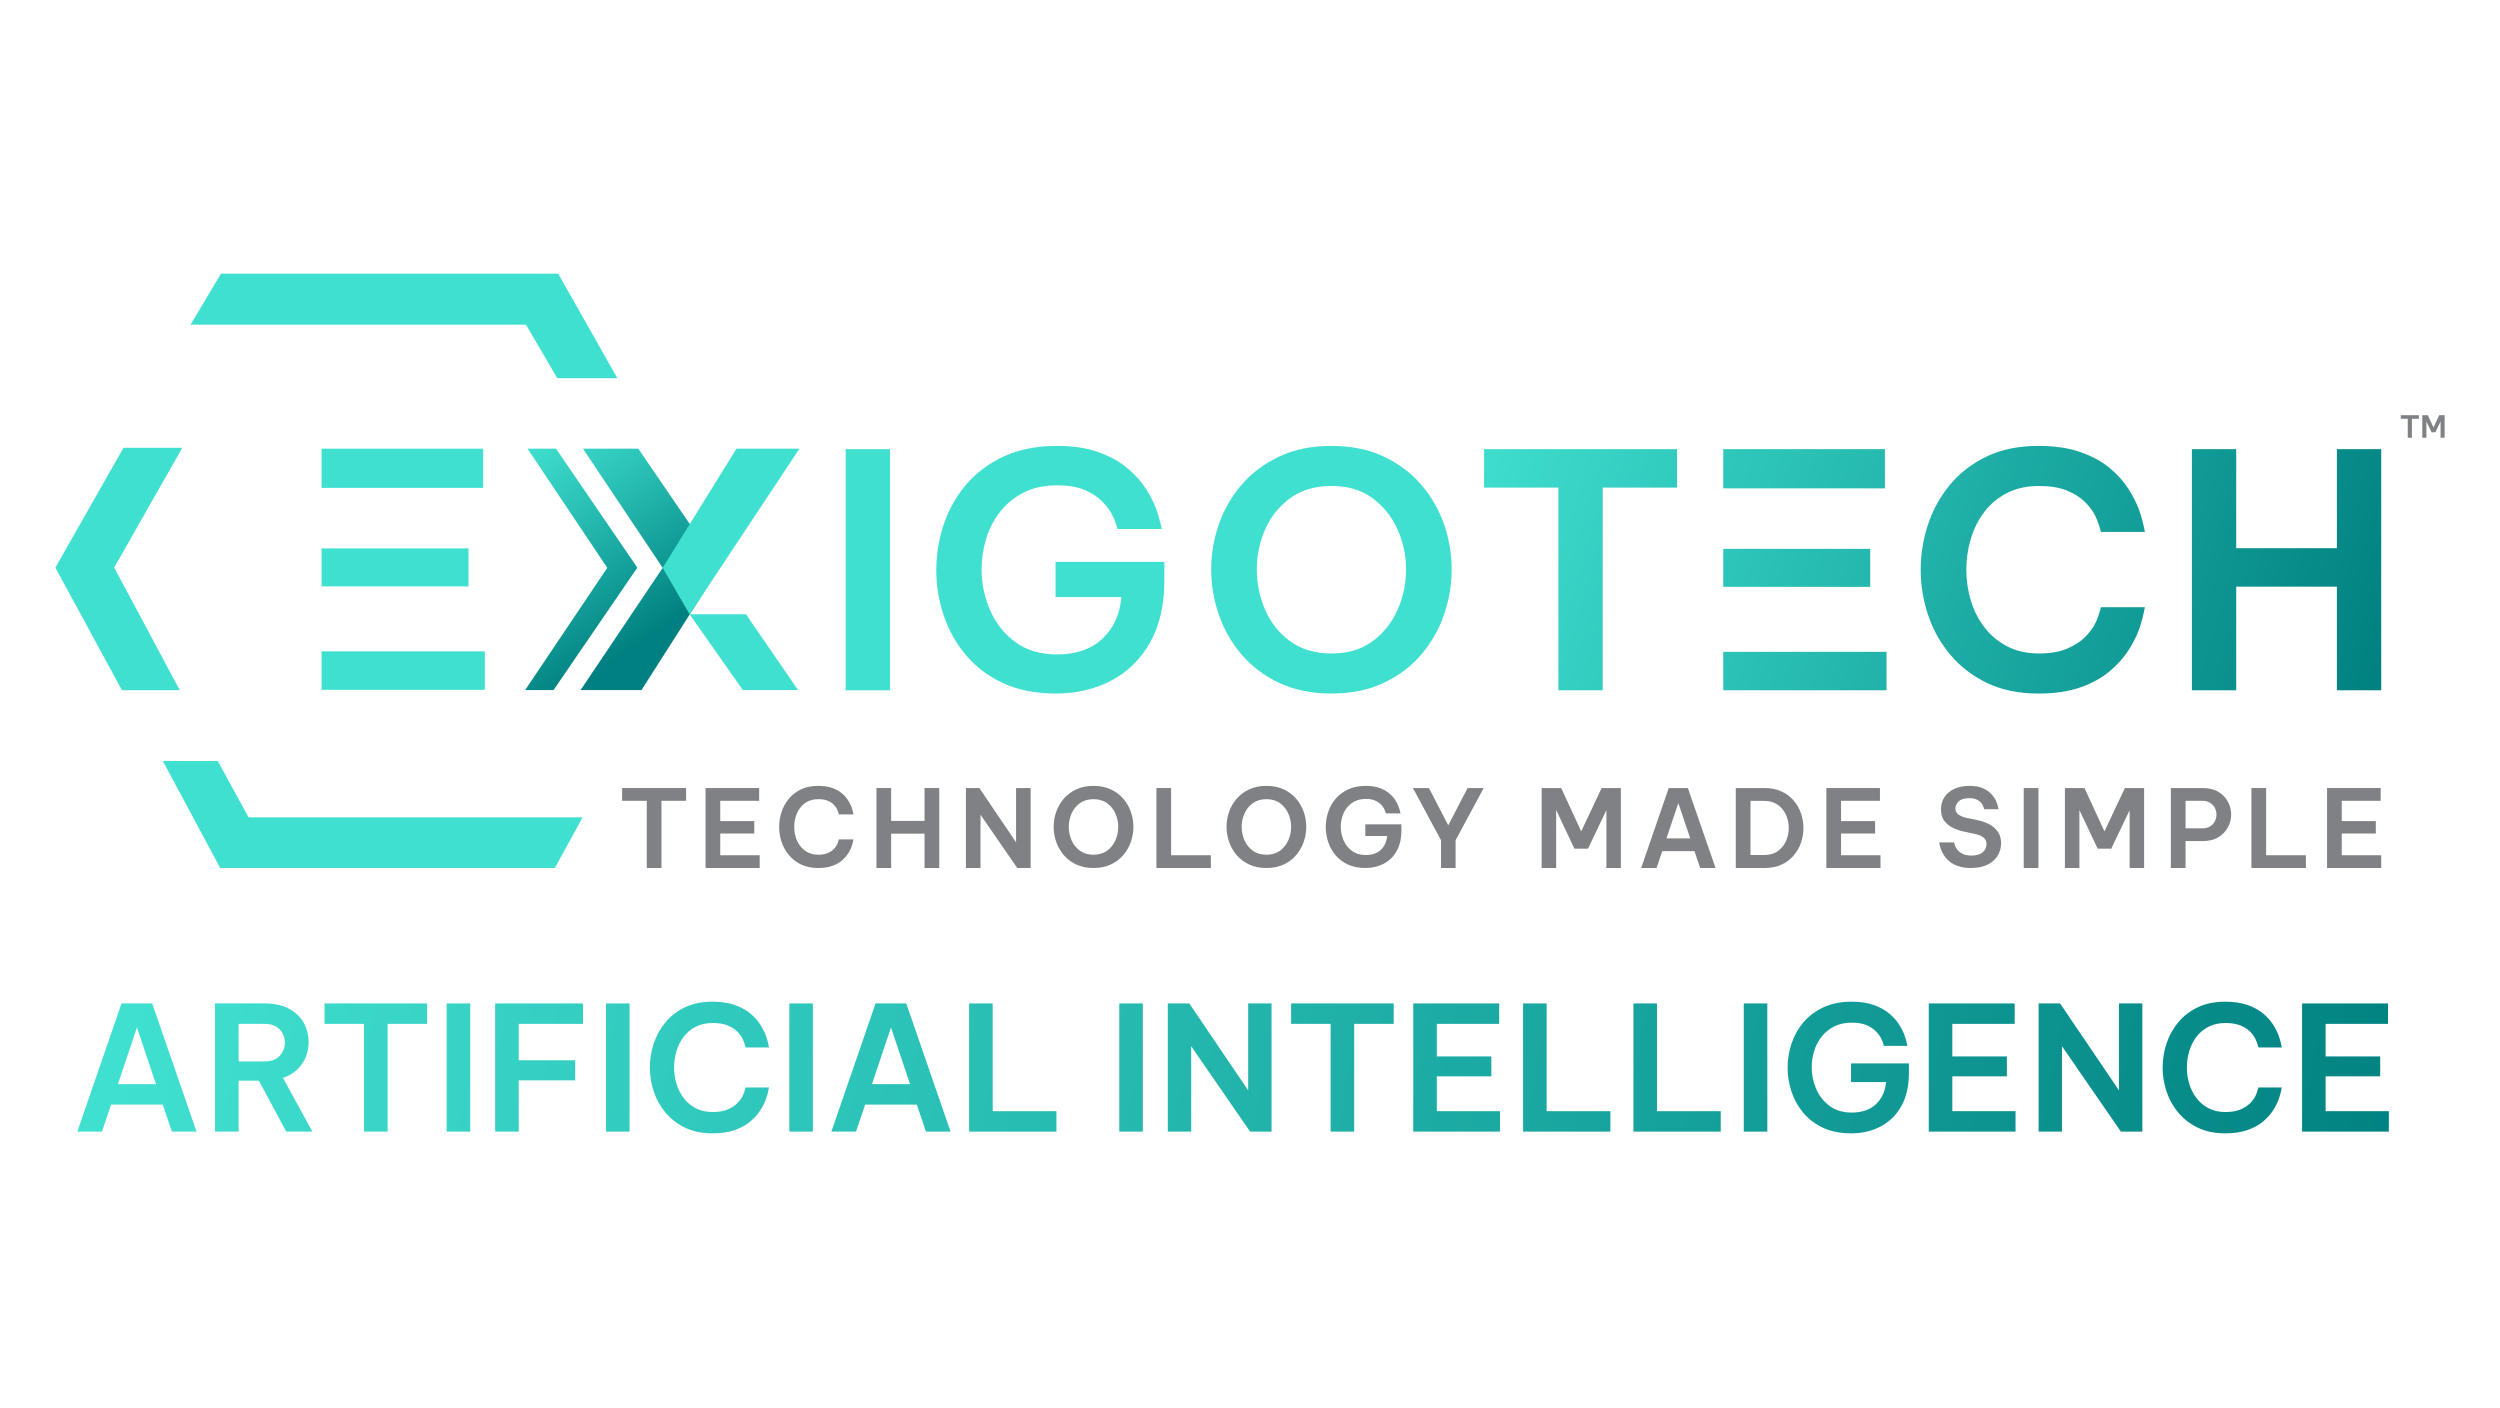
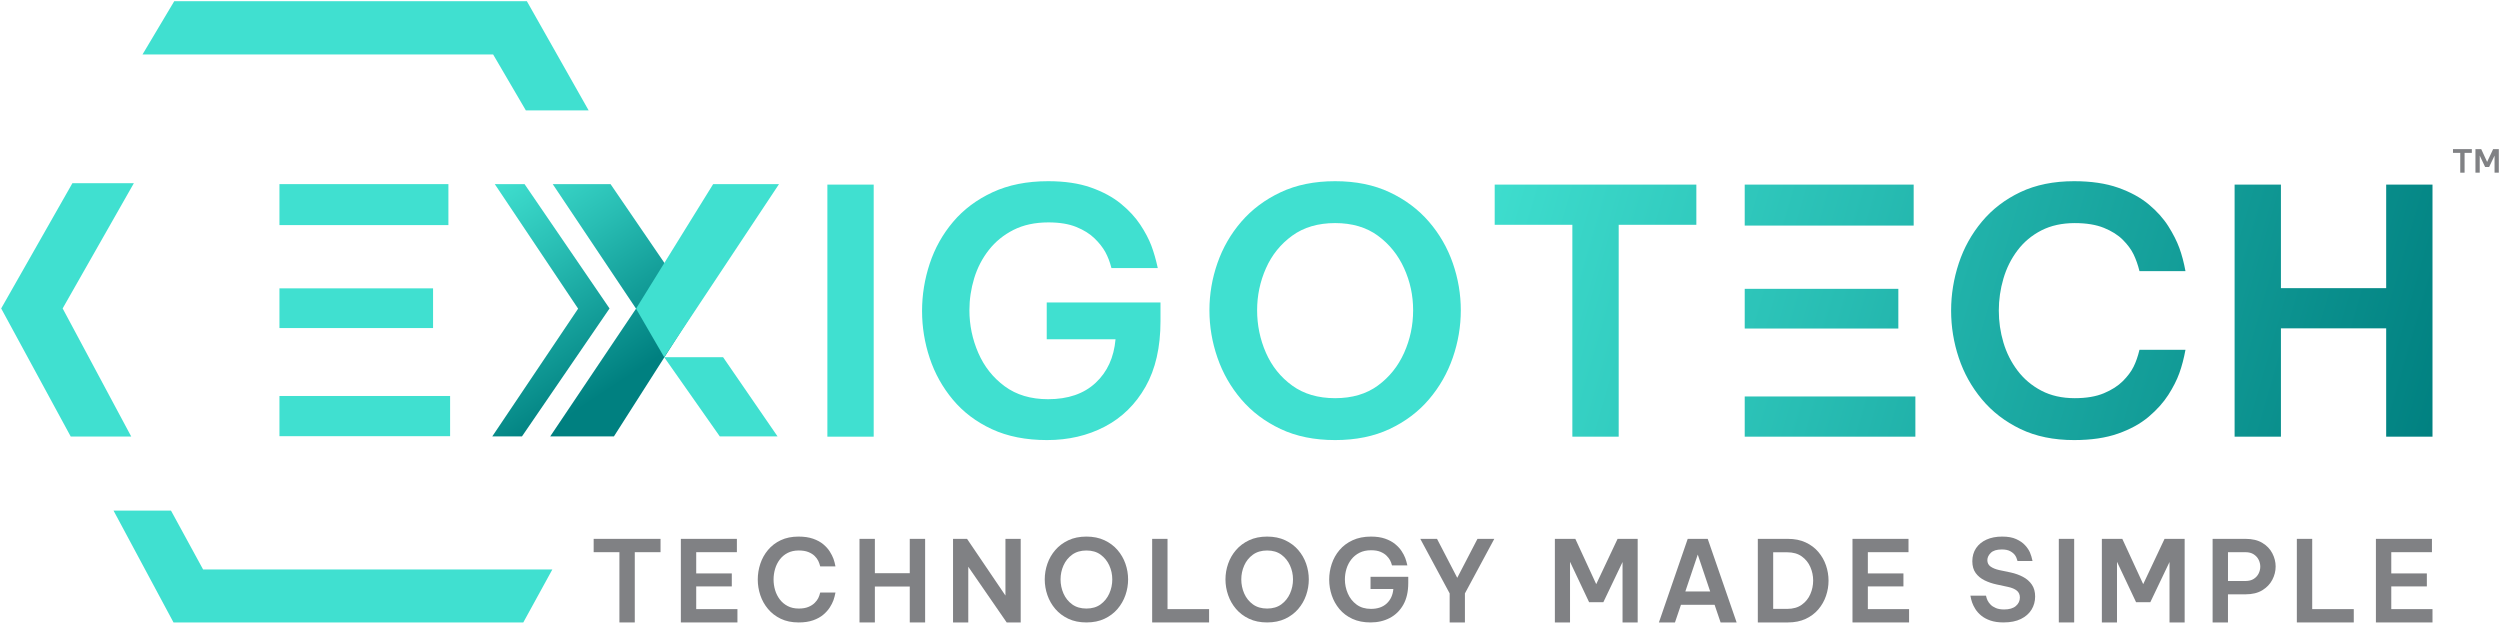
- <svg xmlns="http://www.w3.org/2000/svg" xmlns:xlink="http://www.w3.org/1999/xlink" id="Layer_1" data-name="Layer 1" viewBox="0 0 2209.88 1243.75">
+ <svg xmlns="http://www.w3.org/2000/svg" xmlns:xlink="http://www.w3.org/1999/xlink" id="Layer_1" data-name="Layer 1" viewBox="47.94 240.93 2114.01 527.34">
  <defs>
    <style>
      .cls-1 {
        fill: url(#linear-gradient-15);
      }

      .cls-2 {
        fill: url(#linear-gradient-13);
      }

      .cls-3 {
        fill: url(#linear-gradient-28);
      }

      .cls-4 {
        fill: url(#linear-gradient-2);
      }

      .cls-5 {
        fill: url(#linear-gradient-25);
      }

      .cls-6 {
        fill: url(#linear-gradient-10);
      }

      .cls-7 {
        fill: url(#linear-gradient-12);
      }

      .cls-8 {
        fill: url(#linear-gradient-27);
      }

      .cls-9 {
        fill: url(#linear-gradient-26);
      }

      .cls-10 {
        fill: url(#linear-gradient-4);
      }

      .cls-11 {
        fill: url(#linear-gradient-30);
      }

      .cls-12 {
        fill: url(#linear-gradient-3);
      }

      .cls-13 {
        fill: url(#linear-gradient-5);
      }

      .cls-14 {
        fill: url(#linear-gradient-22);
      }

      .cls-15 {
        fill: url(#linear-gradient-24);
      }

      .cls-16 {
        fill: url(#linear-gradient-8);
      }

      .cls-17 {
        fill: url(#linear-gradient-14);
      }

      .cls-18 {
        fill: url(#linear-gradient-29);
      }

      .cls-19 {
        fill: url(#linear-gradient-20);
      }

      .cls-20 {
        fill: url(#linear-gradient-17);
      }

      .cls-21 {
        fill: url(#linear-gradient-7);
      }

      .cls-22 {
        fill: url(#linear-gradient-9);
      }

      .cls-23 {
        fill: url(#linear-gradient-11);
      }

      .cls-24 {
        fill: url(#linear-gradient-19);
      }

      .cls-25 {
        fill: url(#linear-gradient-6);
      }

      .cls-26 {
        fill: #40e0d0;
      }

      .cls-27 {
        fill: url(#linear-gradient-21);
      }

      .cls-28 {
        fill: #808184;
      }

      .cls-29 {
        fill: url(#linear-gradient-16);
      }

      .cls-30 {
        fill: url(#linear-gradient);
      }

      .cls-31 {
        fill: #808184;
      }

      .cls-32 {
        fill: url(#linear-gradient-23);
      }

      .cls-33 {
        fill: url(#linear-gradient-18);
      }
    </style>
    <linearGradient id="linear-gradient" x1="424.6" y1="421.35" x2="536.55" y2="590.21" gradientUnits="userSpaceOnUse">
      <stop offset="0" stop-color="#40e0d0" />
      <stop offset=".39" stop-color="#28bdb3" />
      <stop offset=".99" stop-color="teal" />
    </linearGradient>
    <linearGradient id="linear-gradient-2" x1="1266.45" y1="456.27" x2="2086.77" y2="693.73" gradientUnits="userSpaceOnUse">
      <stop offset="0" stop-color="#40e0d0" />
      <stop offset=".39" stop-color="#28bdb3" />
      <stop offset="1" stop-color="teal" />
    </linearGradient>
    <linearGradient id="linear-gradient-3" x1="1279.13" y1="412.48" x2="2099.43" y2="649.93" xlink:href="#linear-gradient-2" />
    <linearGradient id="linear-gradient-4" x1="1255.32" y1="494.73" x2="2075.63" y2="732.19" xlink:href="#linear-gradient-2" />
    <linearGradient id="linear-gradient-5" x1="1303.03" y1="329.92" x2="2123.33" y2="567.38" xlink:href="#linear-gradient-2" />
    <linearGradient id="linear-gradient-6" x1="1295.26" y1="356.77" x2="2115.56" y2="594.23" xlink:href="#linear-gradient-2" />
    <linearGradient id="linear-gradient-7" x1="1312.17" y1="298.36" x2="2132.47" y2="535.81" xlink:href="#linear-gradient-2" />
    <linearGradient id="linear-gradient-8" x1="466.87" y1="393.33" x2="578.82" y2="562.19" gradientUnits="userSpaceOnUse">
      <stop offset="0" stop-color="#40e0d0" />
      <stop offset=".39" stop-color="#28bdb3" />
      <stop offset=".99" stop-color="teal" />
    </linearGradient>
    <linearGradient id="linear-gradient-9" x1="101.92" y1="943.72" x2="2113.99" y2="1305.26" xlink:href="#linear-gradient-2" />
    <linearGradient id="linear-gradient-10" x1="105.46" y1="923.99" x2="2117.53" y2="1285.54" xlink:href="#linear-gradient-2" />
    <linearGradient id="linear-gradient-11" x1="109.68" y1="900.51" x2="2121.75" y2="1262.06" xlink:href="#linear-gradient-2" />
    <linearGradient id="linear-gradient-12" x1="111.42" y1="890.84" x2="2123.49" y2="1252.38" xlink:href="#linear-gradient-2" />
    <linearGradient id="linear-gradient-13" x1="113.65" y1="878.43" x2="2125.72" y2="1239.97" xlink:href="#linear-gradient-2" />
    <linearGradient id="linear-gradient-14" x1="115.83" y1="866.32" x2="2127.9" y2="1227.86" xlink:href="#linear-gradient-2" />
    <linearGradient id="linear-gradient-15" x1="118.45" y1="851.71" x2="2130.52" y2="1213.25" xlink:href="#linear-gradient-2" />
    <linearGradient id="linear-gradient-16" x1="120.9" y1="838.12" x2="2132.96" y2="1199.66" xlink:href="#linear-gradient-2" />
    <linearGradient id="linear-gradient-17" x1="122.77" y1="827.7" x2="2134.83" y2="1189.24" xlink:href="#linear-gradient-2" />
    <linearGradient id="linear-gradient-18" x1="125.87" y1="810.45" x2="2137.93" y2="1171.99" xlink:href="#linear-gradient-2" />
    <linearGradient id="linear-gradient-19" x1="130.02" y1="787.34" x2="2142.09" y2="1148.88" xlink:href="#linear-gradient-2" />
    <linearGradient id="linear-gradient-20" x1="132.47" y1="773.71" x2="2144.54" y2="1135.25" xlink:href="#linear-gradient-2" />
    <linearGradient id="linear-gradient-21" x1="136.41" y1="751.79" x2="2148.48" y2="1113.33" xlink:href="#linear-gradient-2" />
    <linearGradient id="linear-gradient-22" x1="139.01" y1="737.31" x2="2151.08" y2="1098.86" xlink:href="#linear-gradient-2" />
    <linearGradient id="linear-gradient-23" x1="141.18" y1="725.21" x2="2153.25" y2="1086.76" xlink:href="#linear-gradient-2" />
    <linearGradient id="linear-gradient-24" x1="144.23" y1="708.23" x2="2156.3" y2="1069.78" xlink:href="#linear-gradient-2" />
    <linearGradient id="linear-gradient-25" x1="147.29" y1="691.26" x2="2159.35" y2="1052.8" xlink:href="#linear-gradient-2" />
    <linearGradient id="linear-gradient-26" x1="149.94" y1="676.5" x2="2162" y2="1038.04" xlink:href="#linear-gradient-2" />
    <linearGradient id="linear-gradient-27" x1="153.26" y1="657.99" x2="2165.33" y2="1019.53" xlink:href="#linear-gradient-2" />
    <linearGradient id="linear-gradient-28" x1="156.55" y1="639.72" x2="2168.61" y2="1001.26" xlink:href="#linear-gradient-2" />
    <linearGradient id="linear-gradient-29" x1="160.28" y1="618.94" x2="2172.35" y2="980.48" xlink:href="#linear-gradient-2" />
    <linearGradient id="linear-gradient-30" x1="163.58" y1="600.55" x2="2175.65" y2="962.1" xlink:href="#linear-gradient-2" />
  </defs>
  <g>
    <path class="cls-31" d="M2128.34,386.96v-16.76h-6.15v-3.18h15.95v3.18h-6.14v16.76h-3.66Z" />
    <path class="cls-31" d="M2141.19,386.96v-19.94h4.88l4.99,10.81,5.09-10.81h4.8v19.94h-3.61v-14.42l-4.58,9.59h-3.4l-4.55-9.65v14.47h-3.61Z" />
  </g>
  <g>
    <g>
      <g>
        <g>
          <g>
            <polygon class="cls-30" points="466.33 396.62 536.8 501.93 464.2 609.97 489.31 609.97 563.37 501.77 491.51 396.62 466.33 396.62" />
            <g>
              <path class="cls-26" d="M747.57,610.18v-213.15h39.17v213.15h-39.17Z" />
              <path class="cls-26" d="M933.35,613.06c-17.86,0-33.41-3.07-46.66-9.22-13.25-6.14-24.24-14.45-32.98-24.92-8.74-10.46-15.27-22.18-19.59-35.14-4.32-12.96-6.48-26.26-6.48-39.89s2.16-26.98,6.48-40.04c4.32-13.05,10.89-24.82,19.73-35.28,8.83-10.46,19.97-18.82,33.41-25.06,13.44-6.24,29.09-9.36,46.95-9.36,14.02,0,26.07,1.78,36.15,5.33,10.08,3.55,18.53,8.11,25.35,13.68,6.81,5.57,12.29,11.48,16.42,17.71,4.13,6.24,7.25,12.15,9.36,17.71,2.11,5.57,3.93,11.91,5.47,19.01h-39.17c-1.35-5.19-3.08-9.7-5.19-13.54-2.12-3.84-5.14-7.68-9.07-11.52-3.94-3.84-9.07-7.06-15.41-9.65-6.34-2.59-14.21-3.89-23.62-3.89-11.33,0-21.17,2.12-29.52,6.34-8.35,4.23-15.32,9.89-20.88,17-5.57,7.1-9.7,15.08-12.39,23.9-2.69,8.84-4.03,17.86-4.03,27.08,0,12.49,2.49,24.48,7.49,36.01,4.99,11.52,12.43,20.93,22.32,28.23,9.89,7.3,22.13,10.95,36.72,10.95,16.9,0,30.29-4.61,40.18-13.83,9.89-9.22,15.51-21.5,16.85-36.87h-58.18v-31.11h96.2v15.84c0,22.08-4.23,40.57-12.67,55.45-8.45,14.88-19.93,26.12-34.42,33.7-14.5,7.59-30.78,11.38-48.82,11.38Z" />
              <path class="cls-26" d="M1176.92,613.06c-17.47,0-32.84-3.12-46.08-9.36-13.25-6.24-24.34-14.59-33.27-25.06-8.93-10.46-15.65-22.22-20.16-35.28-4.52-13.06-6.77-26.4-6.77-40.04s2.25-26.93,6.77-39.89c4.51-12.96,11.23-24.63,20.16-35,8.93-10.37,20.02-18.67,33.27-24.92,13.25-6.24,28.61-9.36,46.08-9.36s32.84,3.12,46.08,9.36c13.25,6.24,24.34,14.55,33.27,24.92,8.93,10.37,15.65,22.03,20.16,35,4.51,12.96,6.77,26.26,6.77,39.89s-2.26,26.98-6.77,40.04c-4.52,13.06-11.24,24.82-20.16,35.28-8.93,10.47-20.02,18.82-33.27,25.06-13.25,6.24-28.61,9.36-46.08,9.36ZM1176.92,577.63c14.4,0,26.45-3.55,36.15-10.66,9.69-7.1,17.09-16.32,22.18-27.65,5.09-11.33,7.64-23.33,7.64-36.01s-2.55-24.34-7.64-35.57c-5.09-11.23-12.48-20.4-22.18-27.51-9.7-7.1-21.75-10.66-36.15-10.66s-26.5,3.56-36.29,10.66c-9.79,7.11-17.19,16.27-22.18,27.51-4.99,11.23-7.49,23.09-7.49,35.57s2.49,24.68,7.49,36.01c4.99,11.33,12.39,20.55,22.18,27.65,9.79,7.11,21.89,10.66,36.29,10.66Z" />
              <path class="cls-4" d="M1377.53,610.18v-179.16h-65.67v-33.99h170.52v33.99h-65.67v179.16h-39.17Z" />
              <rect class="cls-12" x="1523.28" y="485.17" width="129.9" height="33.57" />
              <rect class="cls-10" x="1523.28" y="576.19" width="144.31" height="33.99" />
              <rect class="cls-13" x="1523.28" y="397.03" width="142.87" height="34.65" />
              <path class="cls-25" d="M1801.8,613.06c-17.28,0-32.4-3.12-45.37-9.36-12.96-6.24-23.81-14.59-32.55-25.06-8.74-10.46-15.27-22.18-19.59-35.14-4.32-12.96-6.48-26.26-6.48-39.89s2.16-26.98,6.48-40.04c4.32-13.06,10.85-24.82,19.59-35.28,8.73-10.46,19.59-18.77,32.55-24.92,12.96-6.14,28.08-9.22,45.37-9.22,14.4,0,26.79,1.83,37.16,5.47,10.37,3.65,19.01,8.35,25.92,14.11,6.91,5.76,12.43,11.91,16.56,18.43,4.13,6.53,7.24,12.67,9.36,18.44,2.11,5.76,3.84,12.29,5.18,19.59h-38.88c-1.35-5.37-3.03-10.13-5.04-14.26-2.02-4.13-5.04-8.21-9.07-12.24-4.03-4.03-9.36-7.39-15.99-10.08-6.62-2.69-14.83-4.03-24.63-4.03-10.76,0-20.16,2.07-28.23,6.19-8.07,4.13-14.79,9.75-20.16,16.85-5.38,7.1-9.36,15.08-11.95,23.91-2.59,8.83-3.89,17.86-3.89,27.08s1.3,18.19,3.89,26.93c2.59,8.74,6.58,16.66,11.95,23.76,5.37,7.1,12.1,12.77,20.16,16.99,8.07,4.22,17.47,6.34,28.23,6.34,9.79,0,18-1.39,24.63-4.18,6.63-2.78,11.95-6.19,15.99-10.22,4.03-4.03,7.06-8.07,9.07-12.1,2.02-4.03,3.69-8.83,5.04-14.4h38.88c-1.34,7.3-3.08,13.88-5.18,19.73-2.12,5.86-5.23,12-9.36,18.44-4.13,6.43-9.65,12.58-16.56,18.43-6.91,5.86-15.55,10.61-25.92,14.26-10.37,3.65-22.76,5.47-37.16,5.47Z" />
              <path class="cls-21" d="M1937.53,610.18v-213.15h39.17v87.56h89v-87.56h39.17v213.15h-39.17v-91.6h-89v91.6h-39.17Z" />
            </g>
          </g>
          <polygon class="cls-26" points="464.94 286.99 492.62 334.31 545.71 334.31 493.45 241.93 195.29 241.93 168.45 286.99 464.94 286.99" />
          <polygon class="cls-26" points="219.67 722.46 192.53 672.69 143.94 672.69 194.66 767.27 490.44 767.27 515.02 722.46 219.67 722.46" />
          <polygon class="cls-26" points="100.92 501.74 161.14 395.83 109.17 395.83 48.94 501.75 107.76 610.08 158.92 610.08 100.92 501.74" />
          <polygon class="cls-16" points="515.32 396.62 585.78 501.93 513.19 609.97 567.06 609.97 636.08 501.77 564.22 396.62 515.32 396.62" />
          <g>
            <polygon class="cls-26" points="706.67 396.62 650.99 396.62 585.78 501.93 609.57 542.98 706.67 396.62" />
            <polygon class="cls-26" points="659.39 542.99 609.58 542.99 656.61 609.97 705.45 609.97 659.39 542.99" />
          </g>
        </g>
        <g>
          <rect class="cls-26" x="284.24" y="484.76" width="129.9" height="33.57" />
          <rect class="cls-26" x="284.24" y="575.78" width="144.31" height="33.99" />
          <rect class="cls-26" x="284.24" y="396.62" width="142.87" height="34.65" />
        </g>
      </g>
      <g>
        <path class="cls-28" d="M571.72,767.27v-59.41h-21.78v-11.27h56.55v11.27h-21.78v59.41h-12.99Z" />
        <path class="cls-28" d="M623.67,767.27v-70.68h47.38v11.27h-34.39v17.96h30.09v10.98h-30.09v19.2h34.86v11.27h-47.85Z" />
        <path class="cls-28" d="M723.19,767.27c-5.73,0-10.74-1.04-15.04-3.11-4.3-2.07-7.9-4.84-10.79-8.31-2.9-3.47-5.07-7.35-6.5-11.65-1.43-4.3-2.15-8.71-2.15-13.23s.72-8.94,2.15-13.28c1.43-4.33,3.59-8.23,6.5-11.7,2.89-3.47,6.49-6.22,10.79-8.26,4.3-2.04,9.31-3.06,15.04-3.06,4.78,0,8.88.61,12.32,1.82,3.44,1.21,6.31,2.77,8.59,4.68,2.29,1.91,4.13,3.95,5.49,6.11,1.37,2.17,2.4,4.2,3.11,6.11.7,1.91,1.27,4.08,1.72,6.5h-12.9c-.45-1.78-1-3.36-1.67-4.73-.67-1.37-1.67-2.72-3.01-4.06-1.34-1.34-3.11-2.45-5.3-3.34-2.2-.89-4.92-1.34-8.17-1.34-3.57,0-6.69.69-9.36,2.05-2.67,1.37-4.9,3.23-6.69,5.59-1.78,2.36-3.1,5-3.96,7.93-.86,2.93-1.29,5.92-1.29,8.98s.43,6.03,1.29,8.93c.86,2.9,2.18,5.52,3.96,7.88,1.78,2.36,4.01,4.24,6.69,5.64,2.67,1.4,5.79,2.1,9.36,2.1,3.25,0,5.97-.46,8.17-1.38,2.2-.92,3.96-2.05,5.3-3.39,1.34-1.34,2.34-2.68,3.01-4.01.67-1.34,1.22-2.93,1.67-4.77h12.9c-.45,2.42-1.02,4.6-1.72,6.54-.7,1.94-1.74,3.98-3.11,6.11-1.37,2.13-3.2,4.17-5.49,6.11-2.29,1.94-5.16,3.52-8.59,4.73-3.44,1.21-7.54,1.82-12.32,1.82Z" />
        <path class="cls-28" d="M774.74,767.27v-70.68h12.99v29.04h29.51v-29.04h12.99v70.68h-12.99v-30.37h-29.51v30.37h-12.99Z" />
        <path class="cls-28" d="M853.83,767.27v-70.68h11.85l32.47,47.95v-47.95h12.9v70.68h-11.85l-32.48-47.09v47.09h-12.89Z" />
        <path class="cls-28" d="M966.62,767.27c-5.79,0-10.89-1.04-15.28-3.11-4.39-2.07-8.07-4.84-11.03-8.31-2.96-3.47-5.19-7.37-6.69-11.7-1.5-4.33-2.24-8.75-2.24-13.28s.75-8.93,2.24-13.23c1.49-4.3,3.73-8.17,6.69-11.6,2.96-3.44,6.64-6.19,11.03-8.26,4.39-2.07,9.49-3.11,15.28-3.11s10.89,1.04,15.28,3.11c4.39,2.07,8.07,4.82,11.03,8.26,2.96,3.44,5.19,7.31,6.69,11.6,1.49,4.3,2.25,8.71,2.25,13.23s-.75,8.95-2.25,13.28c-1.5,4.33-3.73,8.23-6.69,11.7-2.96,3.47-6.64,6.24-11.03,8.31-4.39,2.07-9.49,3.11-15.28,3.11ZM966.62,755.52c4.77,0,8.77-1.18,11.99-3.53,3.22-2.36,5.67-5.41,7.35-9.17,1.69-3.76,2.53-7.74,2.53-11.94s-.85-8.07-2.53-11.8c-1.69-3.72-4.14-6.76-7.35-9.12-3.22-2.36-7.21-3.53-11.99-3.53s-8.79,1.18-12.04,3.53c-3.25,2.36-5.7,5.4-7.35,9.12-1.66,3.73-2.48,7.66-2.48,11.8s.83,8.18,2.48,11.94c1.65,3.76,4.11,6.81,7.35,9.17,3.25,2.36,7.26,3.53,12.04,3.53Z" />
        <path class="cls-28" d="M1022.21,767.27v-70.68h12.99v59.41h35.15v11.27h-48.14Z" />
        <path class="cls-28" d="M1119.44,767.27c-5.79,0-10.89-1.04-15.28-3.11-4.4-2.07-8.07-4.84-11.03-8.31-2.96-3.47-5.19-7.37-6.68-11.7-1.5-4.33-2.25-8.75-2.25-13.28s.75-8.93,2.25-13.23c1.49-4.3,3.72-8.17,6.68-11.6,2.96-3.44,6.64-6.19,11.03-8.26,4.39-2.07,9.49-3.11,15.28-3.11s10.89,1.04,15.28,3.11c4.4,2.07,8.07,4.82,11.03,8.26,2.96,3.44,5.19,7.31,6.68,11.6,1.49,4.3,2.24,8.71,2.24,13.23s-.75,8.95-2.24,13.28c-1.49,4.33-3.72,8.23-6.68,11.7-2.96,3.47-6.64,6.24-11.03,8.31-4.39,2.07-9.49,3.11-15.28,3.11ZM1119.44,755.52c4.78,0,8.77-1.18,11.99-3.53,3.21-2.36,5.66-5.41,7.35-9.17,1.68-3.76,2.53-7.74,2.53-11.94s-.85-8.07-2.53-11.8c-1.69-3.72-4.14-6.76-7.35-9.12-3.22-2.36-7.21-3.53-11.99-3.53s-8.78,1.18-12.03,3.53c-3.25,2.36-5.7,5.4-7.35,9.12-1.66,3.73-2.48,7.66-2.48,11.8s.83,8.18,2.48,11.94c1.65,3.76,4.11,6.81,7.35,9.17,3.25,2.36,7.26,3.53,12.03,3.53Z" />
        <path class="cls-28" d="M1206.97,767.27c-5.92,0-11.08-1.02-15.47-3.06-4.4-2.04-8.04-4.79-10.94-8.26-2.9-3.47-5.06-7.36-6.5-11.65-1.43-4.3-2.15-8.71-2.15-13.23s.71-8.95,2.15-13.28c1.43-4.33,3.61-8.23,6.54-11.7,2.93-3.47,6.62-6.24,11.08-8.31,4.46-2.07,9.65-3.11,15.57-3.11,4.65,0,8.64.59,11.99,1.77,3.34,1.18,6.14,2.69,8.4,4.54,2.26,1.85,4.07,3.8,5.44,5.87,1.37,2.07,2.4,4.03,3.11,5.87.7,1.85,1.3,3.95,1.82,6.3h-12.99c-.45-1.72-1.02-3.22-1.72-4.49-.7-1.27-1.71-2.54-3.01-3.82-1.31-1.27-3.01-2.34-5.11-3.2-2.1-.86-4.71-1.29-7.83-1.29-3.76,0-7.02.7-9.79,2.1-2.77,1.4-5.08,3.28-6.92,5.64-1.85,2.36-3.22,5-4.11,7.93-.89,2.93-1.34,5.92-1.34,8.98,0,4.14.82,8.12,2.48,11.94,1.66,3.82,4.12,6.94,7.4,9.36,3.28,2.42,7.34,3.63,12.18,3.63,5.6,0,10.04-1.53,13.32-4.58,3.28-3.06,5.14-7.13,5.59-12.23h-19.29v-10.32h31.9v5.25c0,7.32-1.4,13.45-4.2,18.39-2.8,4.94-6.61,8.66-11.41,11.18-4.81,2.52-10.2,3.77-16.19,3.77Z" />
        <path class="cls-28" d="M1273.78,767.27v-24.55l-24.83-46.13h14.14l17.1,32.95,17.1-32.95h14.23l-24.84,46.13v24.55h-12.9Z" />
        <path class="cls-28" d="M1362.75,767.27v-70.68h17.29l17.67,38.3,18.06-38.3h17v70.68h-12.8v-51.1l-16.24,34h-12.03l-16.14-34.19v51.29h-12.8Z" />
        <path class="cls-28" d="M1450.72,767.27l24.36-70.68h16.91l24.45,70.68h-13.56l-5.06-14.9h-28.46l-5.06,14.9h-13.56ZM1473.07,741.1h21.01l-10.51-31.23-10.51,31.23Z" />
        <path class="cls-28" d="M1534.36,767.27v-70.68h25.41c5.73,0,10.75,1,15.04,3.01,4.3,2,7.88,4.7,10.75,8.07,2.86,3.38,5.01,7.16,6.45,11.37,1.43,4.2,2.15,8.5,2.15,12.89s-.72,8.69-2.15,12.89c-1.43,4.2-3.58,7.99-6.45,11.37-2.87,3.38-6.45,6.06-10.75,8.07-4.3,2-9.31,3.01-15.04,3.01h-25.41ZM1559.19,707.95h-11.84v47.85h11.84c4.96,0,9.07-1.16,12.32-3.49,3.25-2.32,5.67-5.31,7.26-8.98,1.59-3.66,2.39-7.5,2.39-11.51s-.8-7.75-2.39-11.41c-1.59-3.66-4.01-6.65-7.26-8.98-3.24-2.32-7.35-3.49-12.32-3.49Z" />
        <path class="cls-28" d="M1614.41,767.27v-70.68h47.37v11.27h-34.38v17.96h30.09v10.98h-30.09v19.2h34.86v11.27h-47.85Z" />
        <path class="cls-28" d="M1742.29,767.27c-4.39,0-8.15-.54-11.27-1.62-3.12-1.08-5.72-2.48-7.78-4.2-2.07-1.72-3.71-3.55-4.92-5.49-1.21-1.94-2.12-3.77-2.72-5.49-.61-1.72-1.1-3.66-1.48-5.83h13.18c.32,1.53.77,2.88,1.34,4.06.57,1.18,1.42,2.34,2.53,3.49,1.11,1.15,2.61,2.12,4.49,2.91,1.88.8,4.22,1.19,7.02,1.19,4.33,0,7.63-.97,9.89-2.92,2.26-1.94,3.39-4.34,3.39-7.21,0-2.42-.86-4.35-2.58-5.78-1.72-1.43-4.27-2.5-7.64-3.2l-9.36-2.01c-3.63-.76-7.02-1.91-10.17-3.44-3.15-1.53-5.68-3.6-7.6-6.21-1.91-2.61-2.87-5.95-2.87-10.03s1.07-7.96,3.2-11.08c2.13-3.12,5.08-5.52,8.83-7.21,3.76-1.69,8.15-2.53,13.18-2.53s8.72.7,11.84,2.1c3.12,1.4,5.62,3.12,7.5,5.16,1.88,2.04,3.26,4.08,4.16,6.11.89,2.04,1.62,4.46,2.2,7.26h-12.7c-.51-1.98-1.21-3.6-2.1-4.87-.89-1.27-2.23-2.4-4.01-3.39-1.78-.99-4.17-1.48-7.16-1.48-4.27,0-7.37.95-9.31,2.86-1.94,1.91-2.92,3.98-2.92,6.21s.89,4.08,2.68,5.35c1.78,1.27,4.17,2.26,7.16,2.96l10.03,2.1c3.76.83,7.2,2.07,10.32,3.72,3.12,1.66,5.6,3.84,7.45,6.54,1.85,2.71,2.77,6.07,2.77,10.08s-1.02,7.77-3.06,11.08c-2.04,3.31-5.03,5.94-8.98,7.88-3.95,1.94-8.79,2.91-14.52,2.91Z" />
        <path class="cls-28" d="M1788.88,767.27v-70.68h12.99v70.68h-12.99Z" />
        <path class="cls-28" d="M1825.28,767.27v-70.68h17.29l17.67,38.3,18.05-38.3h17v70.68h-12.8v-51.1l-16.24,34h-12.03l-16.14-34.19v51.29h-12.8Z" />
        <path class="cls-28" d="M1918.93,767.27v-70.68h27.89c5.67,0,10.38,1.13,14.14,3.39,3.76,2.26,6.57,5.19,8.45,8.79,1.88,3.6,2.82,7.34,2.82,11.22s-.94,7.63-2.82,11.22c-1.88,3.6-4.7,6.54-8.45,8.84-3.76,2.29-8.47,3.44-14.14,3.44h-14.9v23.78h-12.99ZM1946.73,707.86h-14.8v24.36h14.8c2.8,0,5.12-.59,6.97-1.77,1.85-1.18,3.23-2.7,4.16-4.58.92-1.88,1.38-3.8,1.38-5.78s-.46-3.98-1.38-5.83c-.92-1.84-2.31-3.38-4.16-4.58-1.85-1.21-4.17-1.81-6.97-1.81Z" />
        <path class="cls-28" d="M1990.16,767.27v-70.68h12.99v59.41h35.15v11.27h-48.14Z" />
        <path class="cls-28" d="M2057.02,767.27v-70.68h47.38v11.27h-34.39v17.96h30.09v10.98h-30.09v19.2h34.86v11.27h-47.85Z" />
      </g>
    </g>
-     <g>
-       <path class="cls-22" d="M68.37,1000.29l39.05-113.31h27.1l39.2,113.31h-21.74l-8.12-23.89h-45.63l-8.12,23.89h-21.74ZM104.2,958.33h33.69l-16.84-50.07-16.84,50.07Z" />
-       <path class="cls-6" d="M190.1,1000.29v-113.31h44.1c8.17,0,15.13,1.51,20.9,4.52,5.77,3.01,10.16,7.09,13.17,12.25,3.01,5.16,4.52,10.95,4.52,17.38,0,7.25-1.94,13.7-5.82,19.37-3.88,5.66-9.49,9.78-16.84,12.33l26.03,47.47h-23.12l-24.19-45.02h-17.92v45.02h-20.82ZM233.89,905.05h-22.97v33.23h22.97c5.82,0,10.26-1.66,13.32-4.98,3.06-3.32,4.59-7.22,4.59-11.71s-1.53-8.37-4.59-11.63c-3.06-3.27-7.5-4.9-13.32-4.9Z" />
-       <path class="cls-23" d="M321.79,1000.29v-95.24h-34.91v-18.07h90.65v18.07h-34.91v95.24h-20.83Z" />
-       <path class="cls-7" d="M394.83,1000.29v-113.31h20.82v113.31h-20.82Z" />
-       <path class="cls-2" d="M437.7,1000.29v-113.31h77.63v18.07h-56.81v32.16h49.92v17.76h-49.92v45.32h-20.82Z" />
-       <path class="cls-17" d="M535.7,1000.29v-113.31h20.82v113.31h-20.82Z" />
-       <path class="cls-1" d="M629.72,1001.82c-9.19,0-17.23-1.66-24.12-4.98-6.89-3.31-12.66-7.76-17.3-13.32-4.65-5.57-8.12-11.79-10.41-18.68-2.3-6.89-3.45-13.96-3.45-21.21s1.15-14.34,3.45-21.28c2.3-6.94,5.77-13.19,10.41-18.76,4.64-5.56,10.41-9.98,17.3-13.24,6.89-3.27,14.93-4.9,24.12-4.9,7.66,0,14.24.97,19.75,2.91,5.51,1.94,10.11,4.44,13.78,7.51,3.68,3.06,6.61,6.33,8.8,9.8,2.19,3.47,3.85,6.74,4.98,9.8,1.12,3.06,2.04,6.53,2.76,10.41h-20.67c-.72-2.86-1.61-5.38-2.68-7.58-1.07-2.19-2.68-4.36-4.82-6.51-2.14-2.14-4.98-3.93-8.5-5.36-3.52-1.43-7.89-2.14-13.09-2.14-5.72,0-10.72,1.1-15.01,3.29-4.29,2.19-7.86,5.18-10.72,8.96-2.86,3.78-4.98,8.02-6.35,12.71-1.38,4.7-2.07,9.49-2.07,14.39s.69,9.67,2.07,14.32c1.38,4.64,3.5,8.86,6.35,12.63,2.86,3.78,6.43,6.79,10.72,9.03,4.29,2.25,9.29,3.37,15.01,3.37,5.21,0,9.57-.74,13.09-2.22,3.52-1.48,6.35-3.29,8.5-5.44,2.14-2.14,3.75-4.28,4.82-6.43,1.07-2.14,1.96-4.69,2.68-7.66h20.67c-.72,3.88-1.63,7.38-2.76,10.49-1.12,3.12-2.78,6.38-4.98,9.8-2.2,3.42-5.13,6.69-8.8,9.8-3.68,3.12-8.27,5.64-13.78,7.58-5.51,1.94-12.1,2.91-19.75,2.91Z" />
-       <path class="cls-29" d="M697.71,1000.29v-113.31h20.82v113.31h-20.82Z" />
-       <path class="cls-20" d="M734.91,1000.29l39.05-113.31h27.1l39.2,113.31h-21.74l-8.12-23.89h-45.63l-8.12,23.89h-21.74ZM770.74,958.33h33.69l-16.84-50.07-16.84,50.07Z" />
-       <path class="cls-33" d="M856.65,1000.29v-113.31h20.82v95.25h56.35v18.07h-77.17Z" />
-       <path class="cls-24" d="M989.4,1000.29v-113.31h20.82v113.31h-20.82Z" />
-       <path class="cls-19" d="M1032.28,1000.29v-113.31h18.99l52.06,76.87v-76.87h20.67v113.31h-18.99l-52.06-75.49v75.49h-20.67Z" />
-       <path class="cls-27" d="M1176.21,1000.29v-95.24h-34.91v-18.07h90.65v18.07h-34.91v95.24h-20.83Z" />
-       <path class="cls-14" d="M1249.25,1000.29v-113.31h75.95v18.07h-55.13v28.78h48.23v17.61h-48.23v30.78h55.89v18.07h-76.71Z" />
-       <path class="cls-32" d="M1346.33,1000.29v-113.31h20.82v95.25h56.35v18.07h-77.17Z" />
-       <path class="cls-15" d="M1443.87,1000.29v-113.31h20.82v95.25h56.35v18.07h-77.17Z" />
-       <path class="cls-5" d="M1541.41,1000.29v-113.31h20.82v113.31h-20.82Z" />
-       <path class="cls-9" d="M1636.35,1001.82c-9.49,0-17.76-1.63-24.8-4.9-7.04-3.27-12.89-7.68-17.53-13.25-4.65-5.56-8.12-11.79-10.41-18.68-2.3-6.89-3.45-13.96-3.45-21.21s1.15-14.34,3.45-21.28c2.3-6.94,5.79-13.19,10.49-18.76,4.69-5.56,10.62-10.01,17.76-13.32,7.14-3.32,15.47-4.98,24.96-4.98,7.45,0,13.86.94,19.22,2.83,5.36,1.89,9.85,4.31,13.48,7.28,3.62,2.96,6.53,6.1,8.73,9.41,2.19,3.32,3.85,6.46,4.98,9.42,1.12,2.96,2.09,6.33,2.91,10.11h-20.83c-.72-2.76-1.63-5.16-2.76-7.19-1.12-2.04-2.73-4.08-4.82-6.13-2.09-2.04-4.82-3.75-8.19-5.13-3.37-1.38-7.56-2.06-12.56-2.06-6.02,0-11.25,1.12-15.69,3.37-4.44,2.25-8.14,5.26-11.1,9.03-2.96,3.78-5.16,8.02-6.58,12.71-1.43,4.69-2.14,9.49-2.14,14.39,0,6.63,1.33,13.01,3.98,19.14,2.65,6.12,6.61,11.13,11.87,15.01,5.26,3.88,11.76,5.82,19.52,5.82,8.98,0,16.1-2.45,21.36-7.35,5.26-4.9,8.24-11.43,8.96-19.6h-30.93v-16.53h51.14v8.42c0,11.74-2.25,21.56-6.74,29.48-4.49,7.91-10.59,13.88-18.3,17.91-7.71,4.04-16.36,6.05-25.95,6.05Z" />
-       <path class="cls-8" d="M1704.94,1000.29v-113.31h75.95v18.07h-55.13v28.78h48.23v17.61h-48.23v30.78h55.89v18.07h-76.71Z" />
-       <path class="cls-3" d="M1802.02,1000.29v-113.31h18.99l52.06,76.87v-76.87h20.67v113.31h-18.99l-52.06-75.49v75.49h-20.67Z" />
-       <path class="cls-18" d="M1966.94,1001.82c-9.19,0-17.23-1.66-24.12-4.98-6.89-3.31-12.66-7.76-17.3-13.32-4.65-5.57-8.12-11.79-10.41-18.68-2.3-6.89-3.45-13.96-3.45-21.21s1.15-14.34,3.45-21.28c2.3-6.94,5.77-13.19,10.41-18.76,4.64-5.56,10.41-9.98,17.3-13.24,6.89-3.27,14.93-4.9,24.12-4.9,7.66,0,14.24.97,19.75,2.91,5.51,1.94,10.11,4.44,13.78,7.51,3.68,3.06,6.61,6.33,8.8,9.8,2.19,3.47,3.85,6.74,4.98,9.8,1.12,3.06,2.04,6.53,2.76,10.41h-20.67c-.72-2.86-1.61-5.38-2.68-7.58-1.07-2.19-2.68-4.36-4.82-6.51-2.14-2.14-4.98-3.93-8.5-5.36-3.52-1.43-7.89-2.14-13.09-2.14-5.72,0-10.72,1.1-15.01,3.29-4.29,2.19-7.86,5.18-10.72,8.96-2.86,3.78-4.98,8.02-6.35,12.71-1.38,4.7-2.07,9.49-2.07,14.39s.69,9.67,2.07,14.32c1.38,4.64,3.5,8.86,6.35,12.63,2.86,3.78,6.43,6.79,10.72,9.03,4.29,2.25,9.29,3.37,15.01,3.37,5.21,0,9.57-.74,13.09-2.22,3.52-1.48,6.35-3.29,8.5-5.44,2.14-2.14,3.75-4.28,4.82-6.43,1.07-2.14,1.96-4.69,2.68-7.66h20.67c-.72,3.88-1.63,7.38-2.76,10.49-1.12,3.12-2.78,6.38-4.98,9.8-2.2,3.42-5.13,6.69-8.8,9.8-3.68,3.12-8.27,5.64-13.78,7.58s-12.1,2.91-19.75,2.91Z" />
-       <path class="cls-11" d="M2034.92,1000.29v-113.31h75.95v18.07h-55.13v28.78h48.23v17.61h-48.23v30.78h55.89v18.07h-76.71Z" />
-     </g>
  </g>
</svg>
